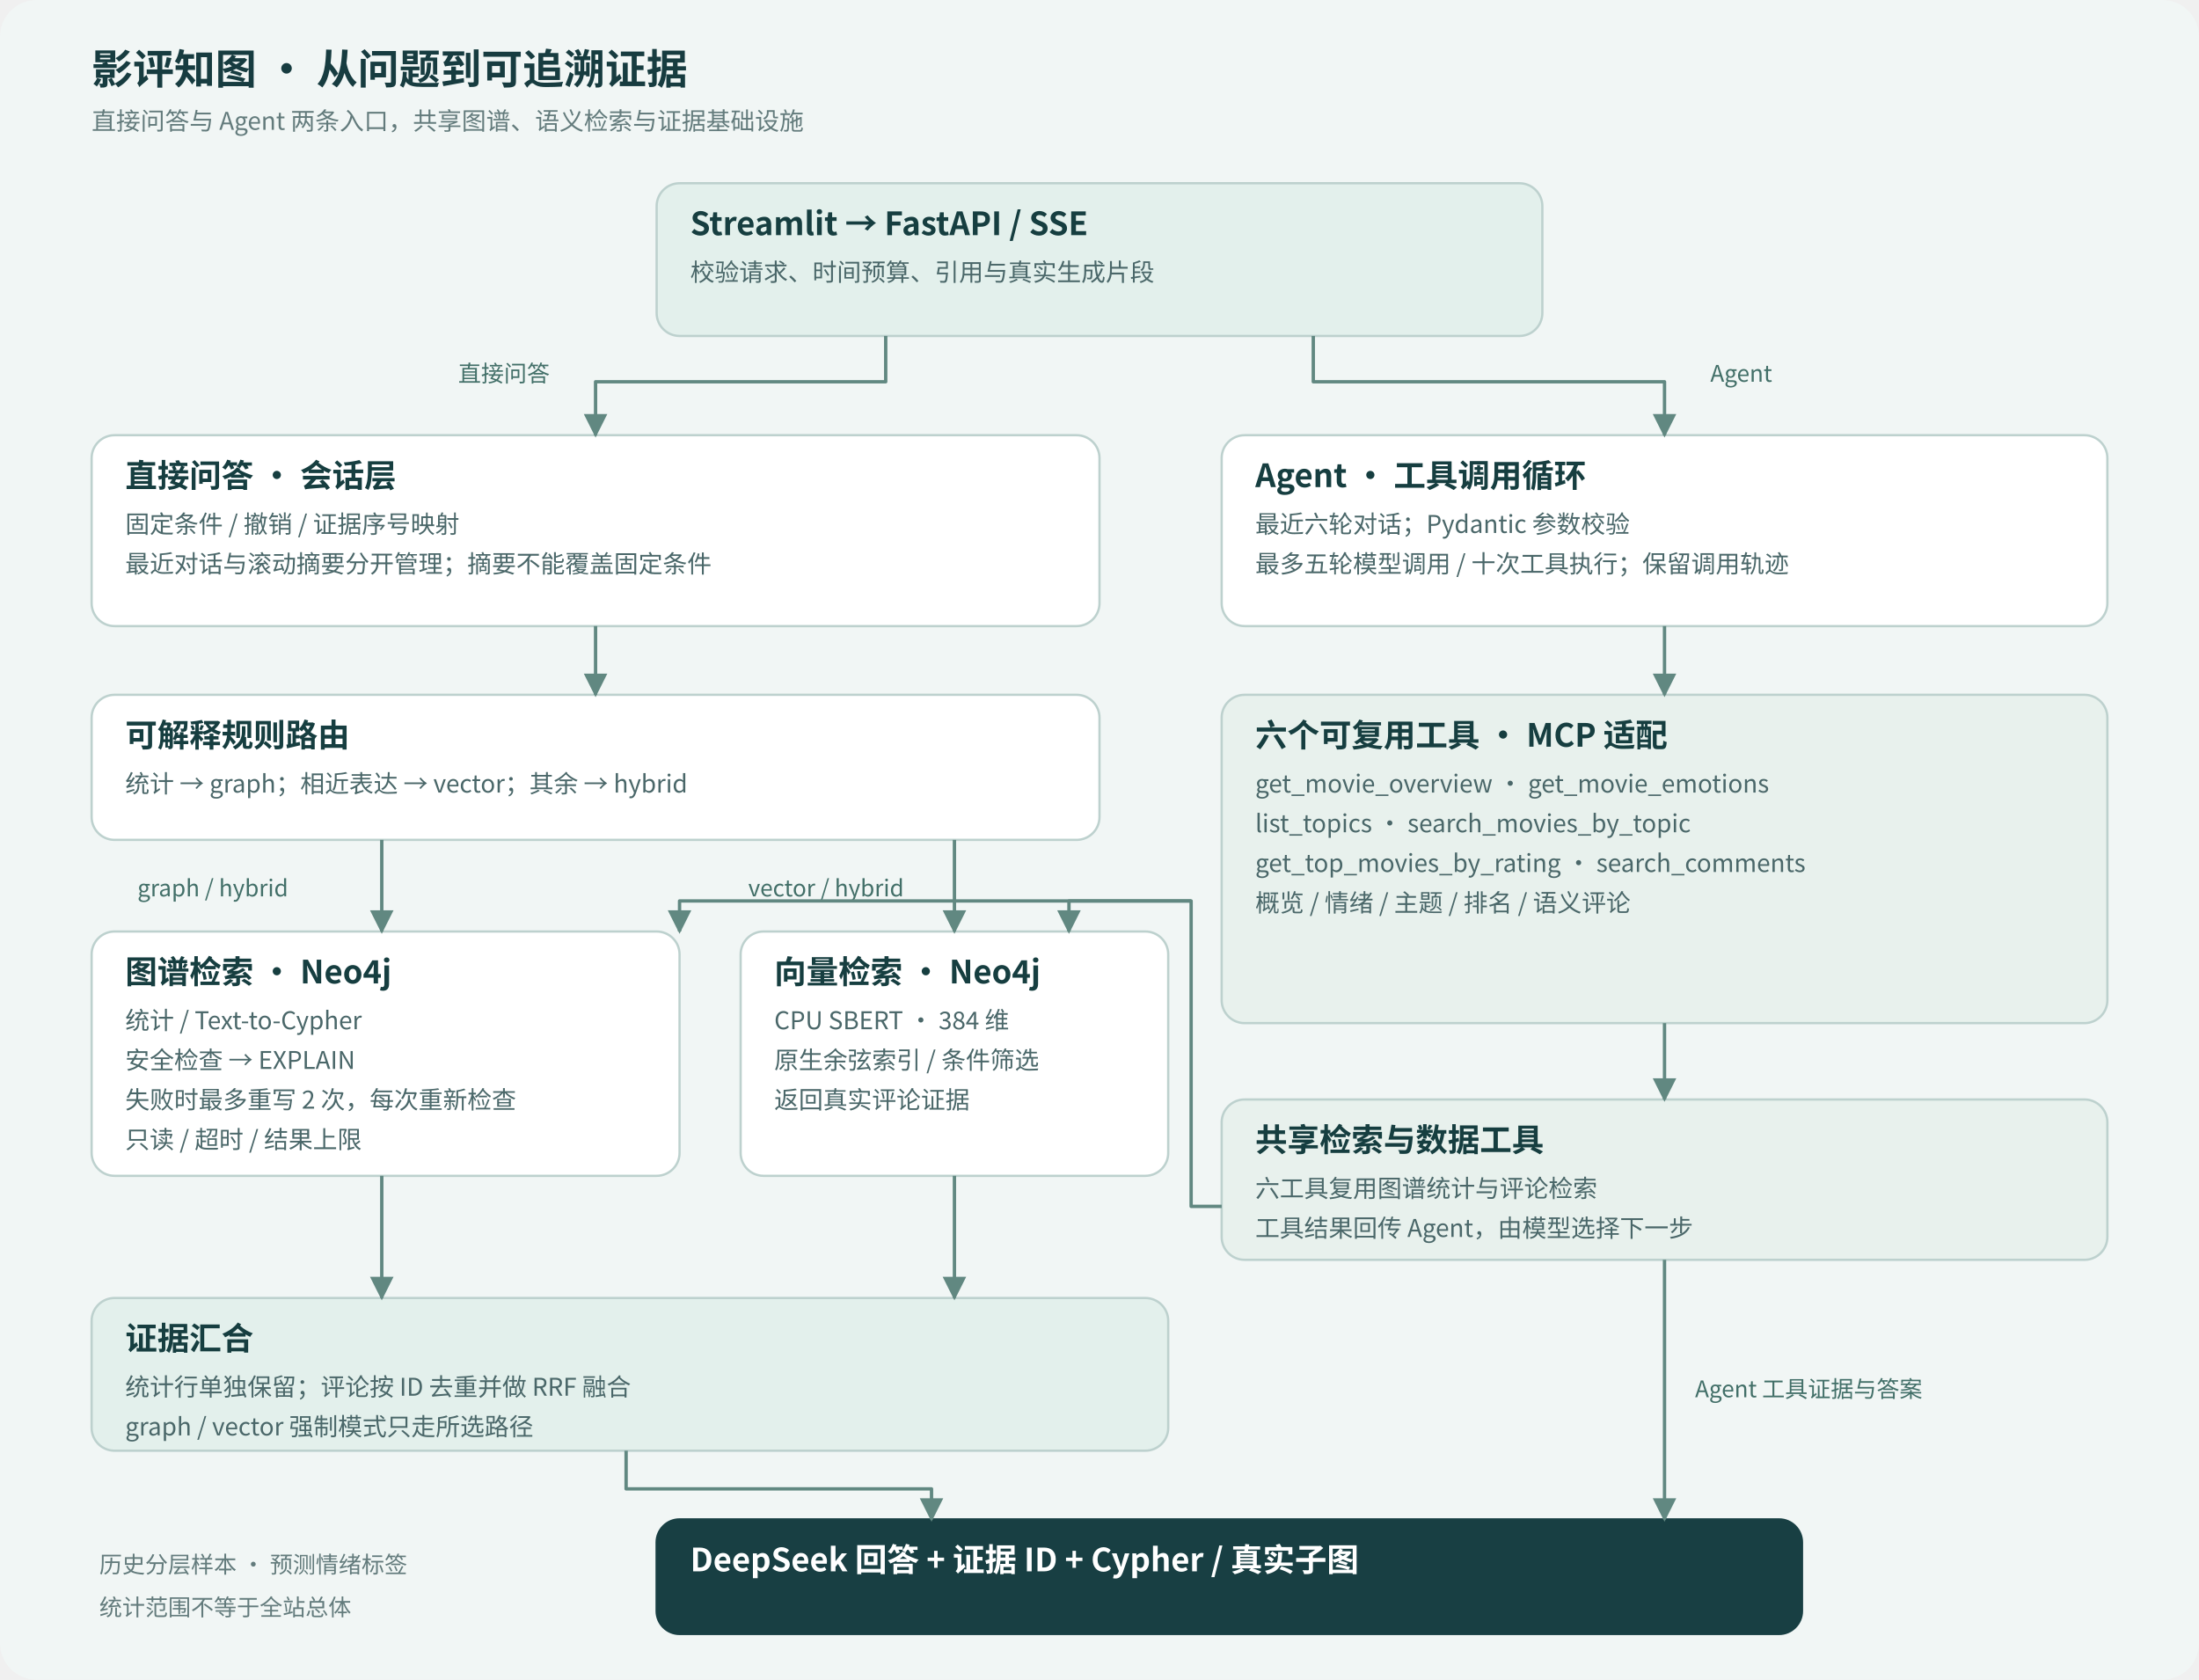
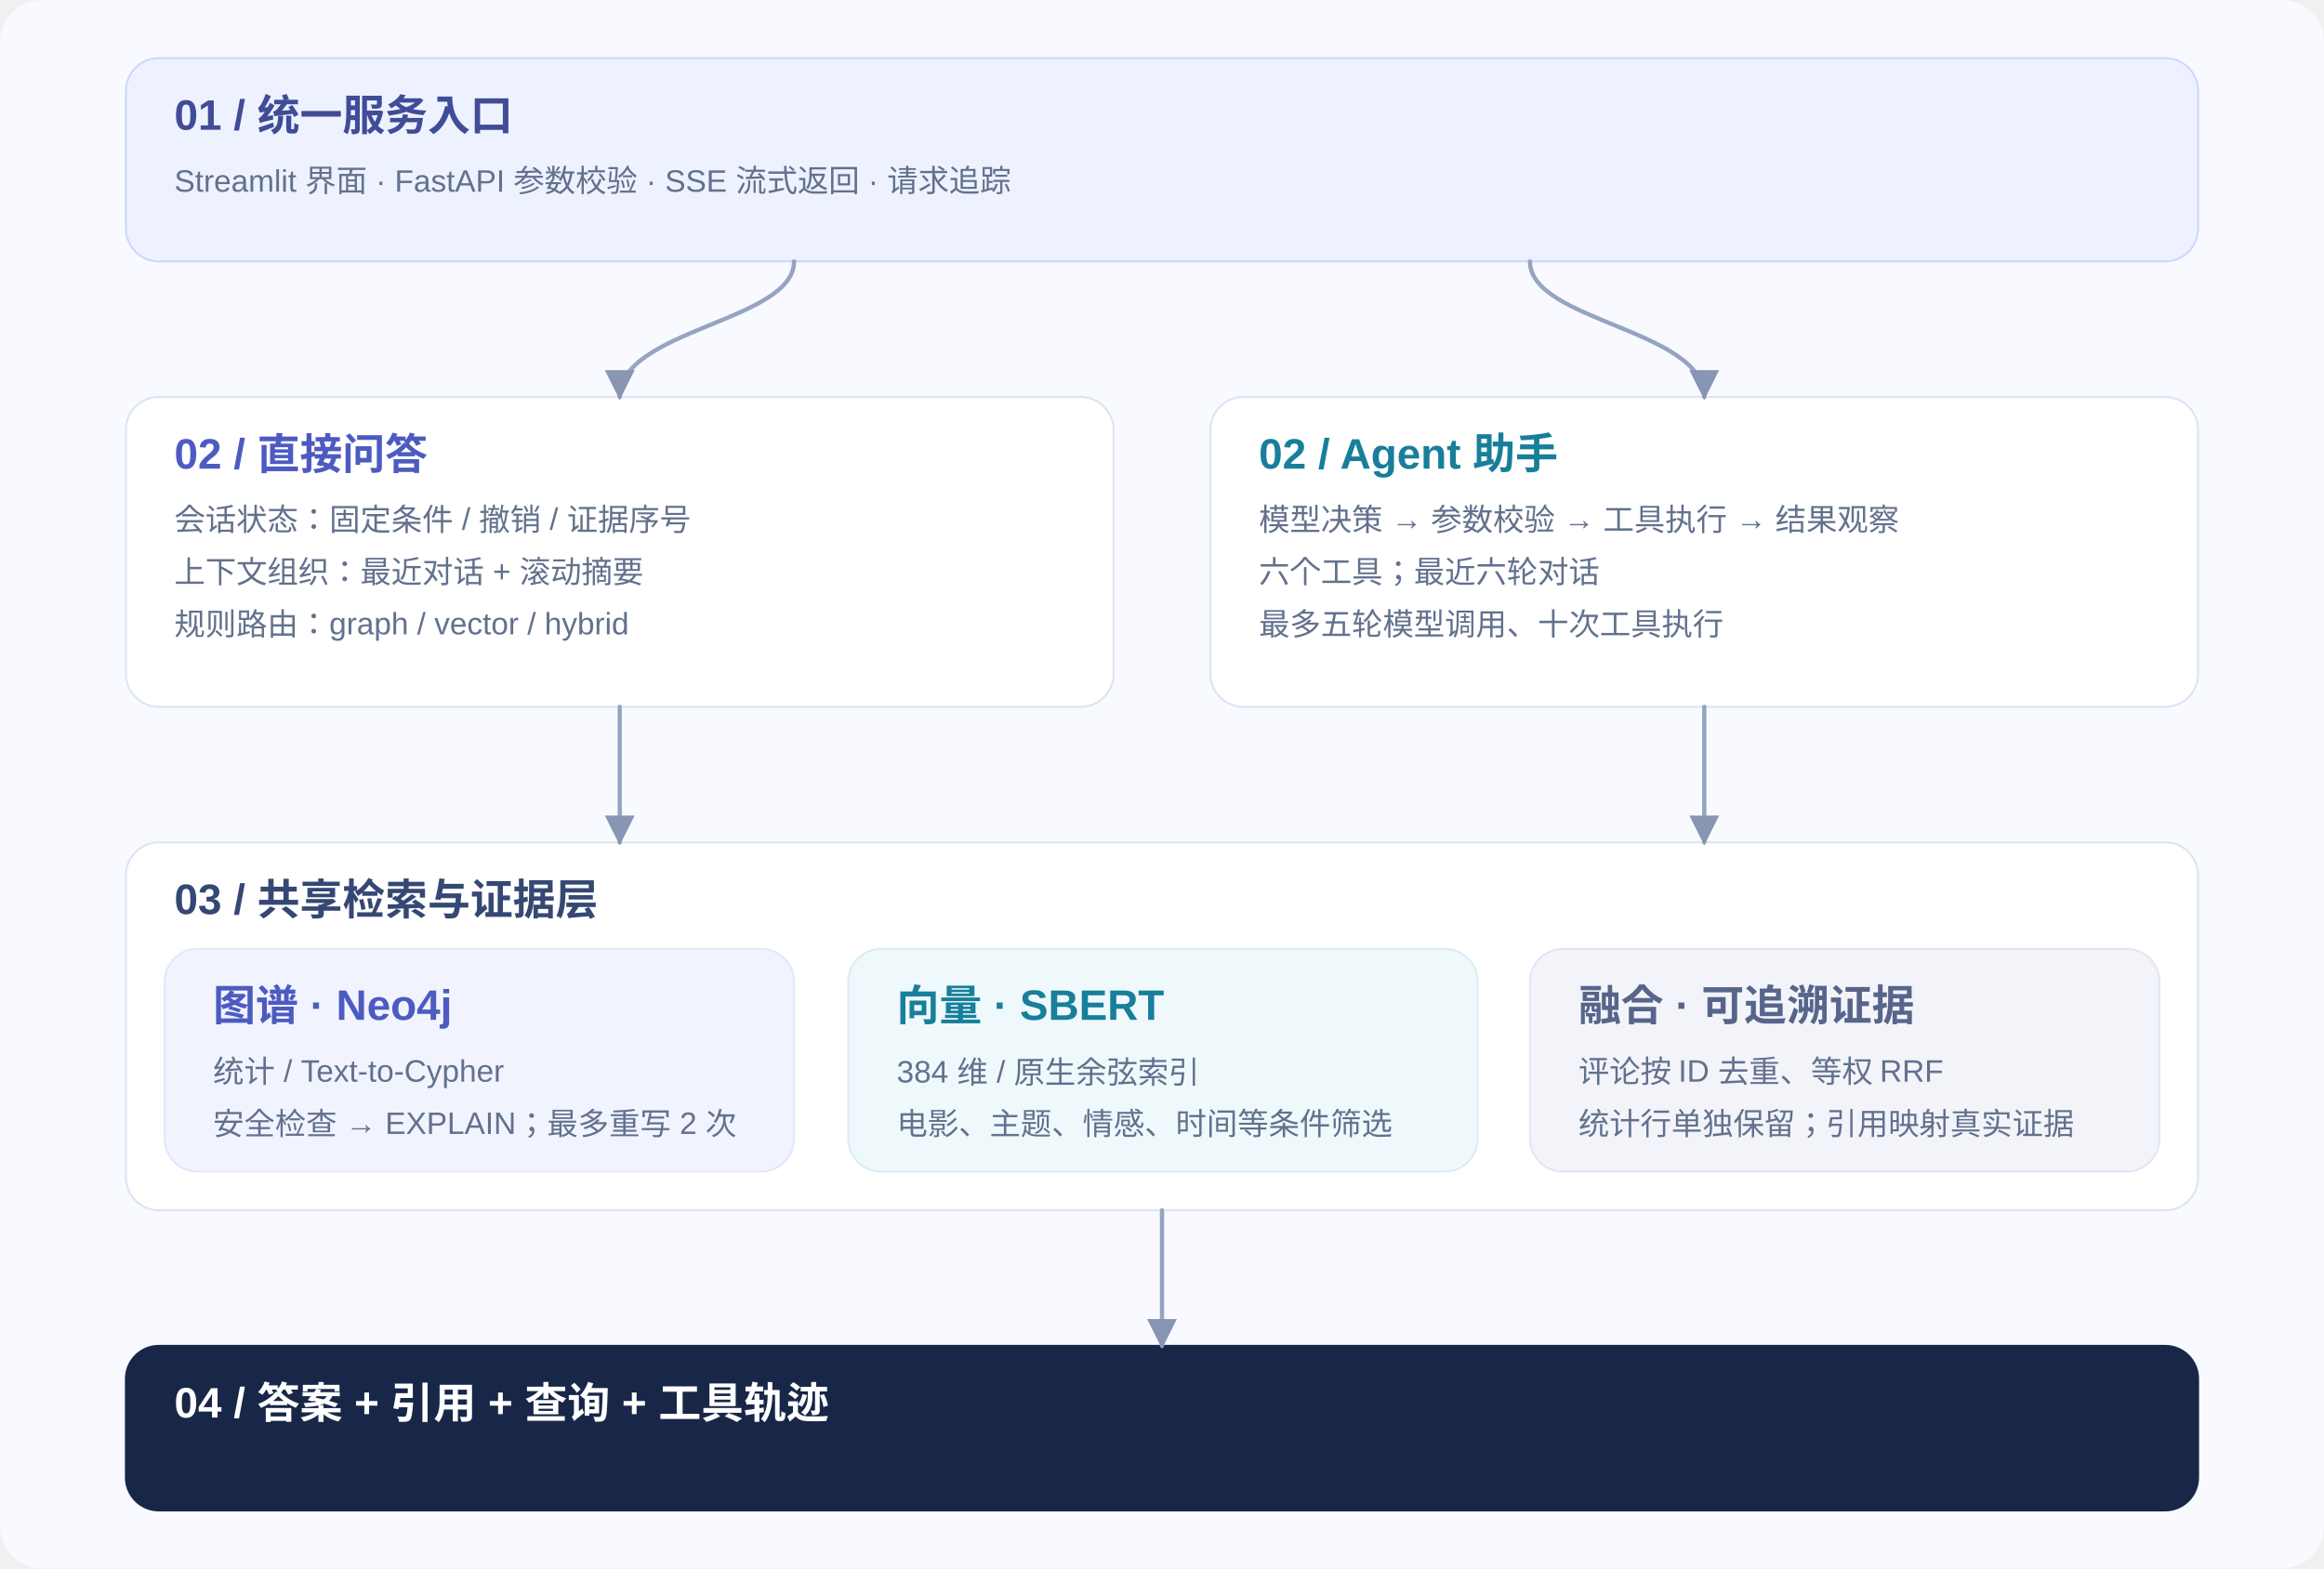
- <svg xmlns="http://www.w3.org/2000/svg" width="1440" height="1100" viewBox="0 0 1440 1100" role="img" aria-labelledby="title desc">
+ <svg xmlns="http://www.w3.org/2000/svg" width="1200" height="810" viewBox="0 0 1200 810" role="img" aria-labelledby="title desc">
  <defs>
-     <marker id="arrow" viewBox="0 0 10 10" refX="9" refY="5" markerWidth="7" markerHeight="7" orient="auto-start-reverse">
-       <path d="M0 0L10 5L0 10Z" fill="#618881" />
+     <marker id="arrow" viewBox="0 0 10 10" refX="9" refY="5" markerWidth="7" markerHeight="7" orient="auto">
+       <path d="M0 0L10 5L0 10Z" fill="#8896b4" />
    </marker>
  </defs>
-   <rect width="1440" height="1100" rx="24" fill="#f1f6f5" />
-   <g font-family="Microsoft YaHei, Noto Sans CJK SC, Arial, sans-serif">
-     <text x="60" y="55" font-size="27" font-weight="700" fill="#173c40">影评知图 · 从问题到可追溯证据</text>
-     <text x="60" y="85" font-size="16" fill="#637b7c">直接问答与 Agent 两条入口，共享图谱、语义检索与证据基础设施</text>
-     <rect x="430" y="120" width="580" height="100" rx="15" fill="#e3f0ec" stroke="#bdd1ce" stroke-width="1.5" />
-     <text x="452" y="154" font-size="21" font-weight="700" fill="#163e40">Streamlit → FastAPI / SSE</text>
-     <text x="452" y="184" font-size="16" fill="#4a6769">校验请求、时间预算、引用与真实生成片段</text>
-     <rect x="60" y="285" width="660" height="125" rx="15" fill="#ffffff" stroke="#bdd1ce" stroke-width="1.5" />
-     <text x="82" y="319" font-size="21" font-weight="700" fill="#163e40">直接问答 · 会话层</text>
-     <text x="82" y="349" font-size="16" fill="#4a6769">固定条件 / 撤销 / 证据序号映射</text>
-     <text x="82" y="375" font-size="16" fill="#4a6769">最近对话与滚动摘要分开管理；摘要不能覆盖固定条件</text>
-     <rect x="800" y="285" width="580" height="125" rx="15" fill="#ffffff" stroke="#bdd1ce" stroke-width="1.5" />
-     <text x="822" y="319" font-size="21" font-weight="700" fill="#163e40">Agent · 工具调用循环</text>
-     <text x="822" y="349" font-size="16" fill="#4a6769">最近六轮对话；Pydantic 参数校验</text>
-     <text x="822" y="375" font-size="16" fill="#4a6769">最多五轮模型调用 / 十次工具执行；保留调用轨迹</text>
-     <rect x="60" y="455" width="660" height="95" rx="15" fill="#ffffff" stroke="#bdd1ce" stroke-width="1.5" />
-     <text x="82" y="489" font-size="21" font-weight="700" fill="#163e40">可解释规则路由</text>
-     <text x="82" y="519" font-size="16" fill="#4a6769">统计 → graph；相近表达 → vector；其余 → hybrid</text>
-     <rect x="800" y="455" width="580" height="215" rx="15" fill="#e8f1ed" stroke="#bdd1ce" stroke-width="1.5" />
-     <text x="822" y="489" font-size="21" font-weight="700" fill="#163e40">六个可复用工具 · MCP 适配</text>
-     <text x="822" y="519" font-size="16" fill="#4a6769">get_movie_overview · get_movie_emotions</text>
-     <text x="822" y="545" font-size="16" fill="#4a6769">list_topics · search_movies_by_topic</text>
-     <text x="822" y="571" font-size="16" fill="#4a6769">get_top_movies_by_rating · search_comments</text>
-     <text x="822" y="597" font-size="16" fill="#4a6769">概览 / 情绪 / 主题 / 排名 / 语义评论</text>
-     <rect x="60" y="610" width="385" height="160" rx="15" fill="#ffffff" stroke="#bdd1ce" stroke-width="1.5" />
-     <text x="82" y="644" font-size="21" font-weight="700" fill="#163e40">图谱检索 · Neo4j</text>
-     <text x="82" y="674" font-size="16" fill="#4a6769">统计 / Text-to-Cypher</text>
-     <text x="82" y="700" font-size="16" fill="#4a6769">安全检查 → EXPLAIN</text>
-     <text x="82" y="726" font-size="16" fill="#4a6769">失败时最多重写 2 次，每次重新检查</text>
-     <text x="82" y="752" font-size="16" fill="#4a6769">只读 / 超时 / 结果上限</text>
-     <rect x="485" y="610" width="280" height="160" rx="15" fill="#ffffff" stroke="#bdd1ce" stroke-width="1.5" />
-     <text x="507" y="644" font-size="21" font-weight="700" fill="#163e40">向量检索 · Neo4j</text>
-     <text x="507" y="674" font-size="16" fill="#4a6769">CPU SBERT · 384 维</text>
-     <text x="507" y="700" font-size="16" fill="#4a6769">原生余弦索引 / 条件筛选</text>
-     <text x="507" y="726" font-size="16" fill="#4a6769">返回真实评论证据</text>
-     <rect x="800" y="720" width="580" height="105" rx="15" fill="#e8f1ed" stroke="#bdd1ce" stroke-width="1.5" />
-     <text x="822" y="754" font-size="21" font-weight="700" fill="#163e40">共享检索与数据工具</text>
-     <text x="822" y="784" font-size="16" fill="#4a6769">六工具复用图谱统计与评论检索</text>
-     <text x="822" y="810" font-size="16" fill="#4a6769">工具结果回传 Agent，由模型选择下一步</text>
-     <rect x="60" y="850" width="705" height="100" rx="15" fill="#e3f0ec" stroke="#bdd1ce" stroke-width="1.5" />
-     <text x="82" y="884" font-size="21" font-weight="700" fill="#163e40">证据汇合</text>
-     <text x="82" y="914" font-size="16" fill="#4a6769">统计行单独保留；评论按 ID 去重并做 RRF 融合</text>
-     <text x="82" y="940" font-size="16" fill="#4a6769">graph / vector 强制模式只走所选路径</text>
-     <rect x="430" y="995" width="750" height="75" rx="15" fill="#183f43" stroke="#183f43" stroke-width="1.5" />
-     <text x="452" y="1029" font-size="21" font-weight="700" fill="#ffffff">DeepSeek 回答 + 证据 ID + Cypher / 真实子图</text>
-     <path d="M580 220V250H390V285" fill="none" stroke="#618881" stroke-width="2.2" stroke-linejoin="round" marker-end="url(#arrow)" />
-     <text x="300" y="250" font-size="15" fill="#426f68">直接问答</text>
-     <path d="M860 220V250H1090V285" fill="none" stroke="#618881" stroke-width="2.2" stroke-linejoin="round" marker-end="url(#arrow)" />
-     <text x="1120" y="250" font-size="15" fill="#426f68">Agent</text>
-     <path d="M390 410V455" fill="none" stroke="#618881" stroke-width="2.2" stroke-linejoin="round" marker-end="url(#arrow)" />
-     <path d="M1090 410V455" fill="none" stroke="#618881" stroke-width="2.2" stroke-linejoin="round" marker-end="url(#arrow)" />
-     <path d="M250 550V610" fill="none" stroke="#618881" stroke-width="2.2" stroke-linejoin="round" marker-end="url(#arrow)" />
-     <text x="90" y="587" font-size="15" fill="#426f68">graph / hybrid</text>
-     <path d="M625 550V610" fill="none" stroke="#618881" stroke-width="2.2" stroke-linejoin="round" marker-end="url(#arrow)" />
-     <text x="490" y="587" font-size="15" fill="#426f68">vector / hybrid</text>
-     <path d="M1090 670V720" fill="none" stroke="#618881" stroke-width="2.2" stroke-linejoin="round" marker-end="url(#arrow)" />
-     <path d="M800 790H780V590H700V610" fill="none" stroke="#618881" stroke-width="2.2" stroke-linejoin="round" marker-end="url(#arrow)" />
-     <path d="M780 590H445V610" fill="none" stroke="#618881" stroke-width="2.2" stroke-linejoin="round" marker-end="url(#arrow)" />
-     <path d="M250 770V850" fill="none" stroke="#618881" stroke-width="2.2" stroke-linejoin="round" marker-end="url(#arrow)" />
-     <path d="M625 770V850" fill="none" stroke="#618881" stroke-width="2.2" stroke-linejoin="round" marker-end="url(#arrow)" />
-     <path d="M410 950V975H610V995" fill="none" stroke="#618881" stroke-width="2.2" stroke-linejoin="round" marker-end="url(#arrow)" />
-     <path d="M1090 825V995" fill="none" stroke="#618881" stroke-width="2.2" stroke-linejoin="round" marker-end="url(#arrow)" />
-     <text x="1110" y="915" font-size="15" fill="#426f68">Agent 工具证据与答案</text>
-     <text x="65" y="1030" font-size="15" fill="#637b7c">历史分层样本 · 预测情绪标签</text>
-     <text x="65" y="1058" font-size="15" fill="#637b7c">统计范围不等于全站总体</text>
+   <rect width="1200" height="810" rx="22" fill="#f8faff" />
+   <g font-family="Microsoft YaHei,Arial,sans-serif">
+     <rect x="65" y="30" width="1070" height="105" rx="17" fill="#eef2ff" stroke="#cdd7fc" />
+     <text x="90" y="67" fill="#414c98" font-size="22" font-weight="700">01 / 统一服务入口</text>
+     <text x="90" y="99" fill="#62718d" font-size="16">Streamlit 界面  ·  FastAPI 参数校验  ·  SSE 流式返回  ·  请求追踪</text>
+     <rect x="65" y="205" width="510" height="160" rx="17" fill="#fff" stroke="#dce4f2" />
+     <text x="90" y="242" fill="#4d5bc1" font-size="22" font-weight="700">02 / 直接问答</text>
+     <text x="90" y="274" fill="#62718d" font-size="16">会话状态：固定条件 / 撤销 / 证据序号</text>
+     <text x="90" y="301" fill="#62718d" font-size="16">上下文组织：最近对话 + 滚动摘要</text>
+     <text x="90" y="328" fill="#62718d" font-size="16">规则路由：graph / vector / hybrid</text>
+     <rect x="625" y="205" width="510" height="160" rx="17" fill="#fff" stroke="#dce4f2" />
+     <text x="650" y="242" fill="#187f9a" font-size="22" font-weight="700">02 / Agent 助手</text>
+     <text x="650" y="274" fill="#62718d" font-size="16">模型决策 → 参数校验 → 工具执行 → 结果观察</text>
+     <text x="650" y="301" fill="#62718d" font-size="16">六个工具；最近六轮对话</text>
+     <text x="650" y="328" fill="#62718d" font-size="16">最多五轮模型调用、十次工具执行</text>
+     <path d="M410 135 C410 166 320 170 320 205" fill="none" stroke="#96a4c2" stroke-width="2.2" stroke-linecap="round" marker-end="url(#arrow)" />
+     <path d="M790 135 C790 166 880 170 880 205" fill="none" stroke="#96a4c2" stroke-width="2.2" stroke-linecap="round" marker-end="url(#arrow)" />
+     <rect x="65" y="435" width="1070" height="190" rx="17" fill="#fff" stroke="#dce4f2" />
+     <text x="90" y="472" fill="#354874" font-size="22" font-weight="700">03 / 共享检索与证据层</text>
+     <rect x="85" y="490" width="325" height="115" rx="17" fill="#f1f4ff" stroke="#e1e7fc" />
+     <text x="110" y="527" fill="#4d5bc1" font-size="22" font-weight="700">图谱 · Neo4j</text>
+     <text x="110" y="559" fill="#62718d" font-size="16">统计 / Text-to-Cypher</text>
+     <text x="110" y="586" fill="#62718d" font-size="16">安全检查 → EXPLAIN；最多重写 2 次</text>
+     <rect x="438" y="490" width="325" height="115" rx="17" fill="#eff9fc" stroke="#d9edf4" />
+     <text x="463" y="527" fill="#187f9a" font-size="22" font-weight="700">向量 · SBERT</text>
+     <text x="463" y="559" fill="#62718d" font-size="16">384 维 / 原生余弦索引</text>
+     <text x="463" y="586" fill="#62718d" font-size="16">电影、主题、情感、时间等条件筛选</text>
+     <rect x="790" y="490" width="325" height="115" rx="17" fill="#f3f4fa" stroke="#e2e5f2" />
+     <text x="815" y="527" fill="#58658b" font-size="22" font-weight="700">融合 · 可追溯证据</text>
+     <text x="815" y="559" fill="#62718d" font-size="16">评论按 ID 去重、等权 RRF</text>
+     <text x="815" y="586" fill="#62718d" font-size="16">统计行单独保留；引用映射真实证据</text>
+     <path d="M320 365 C320 394 320 405 320 435" fill="none" stroke="#96a4c2" stroke-width="2.2" stroke-linecap="round" marker-end="url(#arrow)" />
+     <path d="M880 365 C880 394 880 405 880 435" fill="none" stroke="#96a4c2" stroke-width="2.2" stroke-linecap="round" marker-end="url(#arrow)" />
+     <rect x="65" y="695" width="1070" height="85" rx="17" fill="#182748" stroke="#182748" />
+     <text x="90" y="732" fill="#ffffff" font-size="22" font-weight="700">04 / 答案 + 引用 + 查询 + 工具轨迹</text>
+     <path d="M600 625 C600 650 600 668 600 695" fill="none" stroke="#96a4c2" stroke-width="2.2" stroke-linecap="round" marker-end="url(#arrow)" />
  </g>
</svg>
